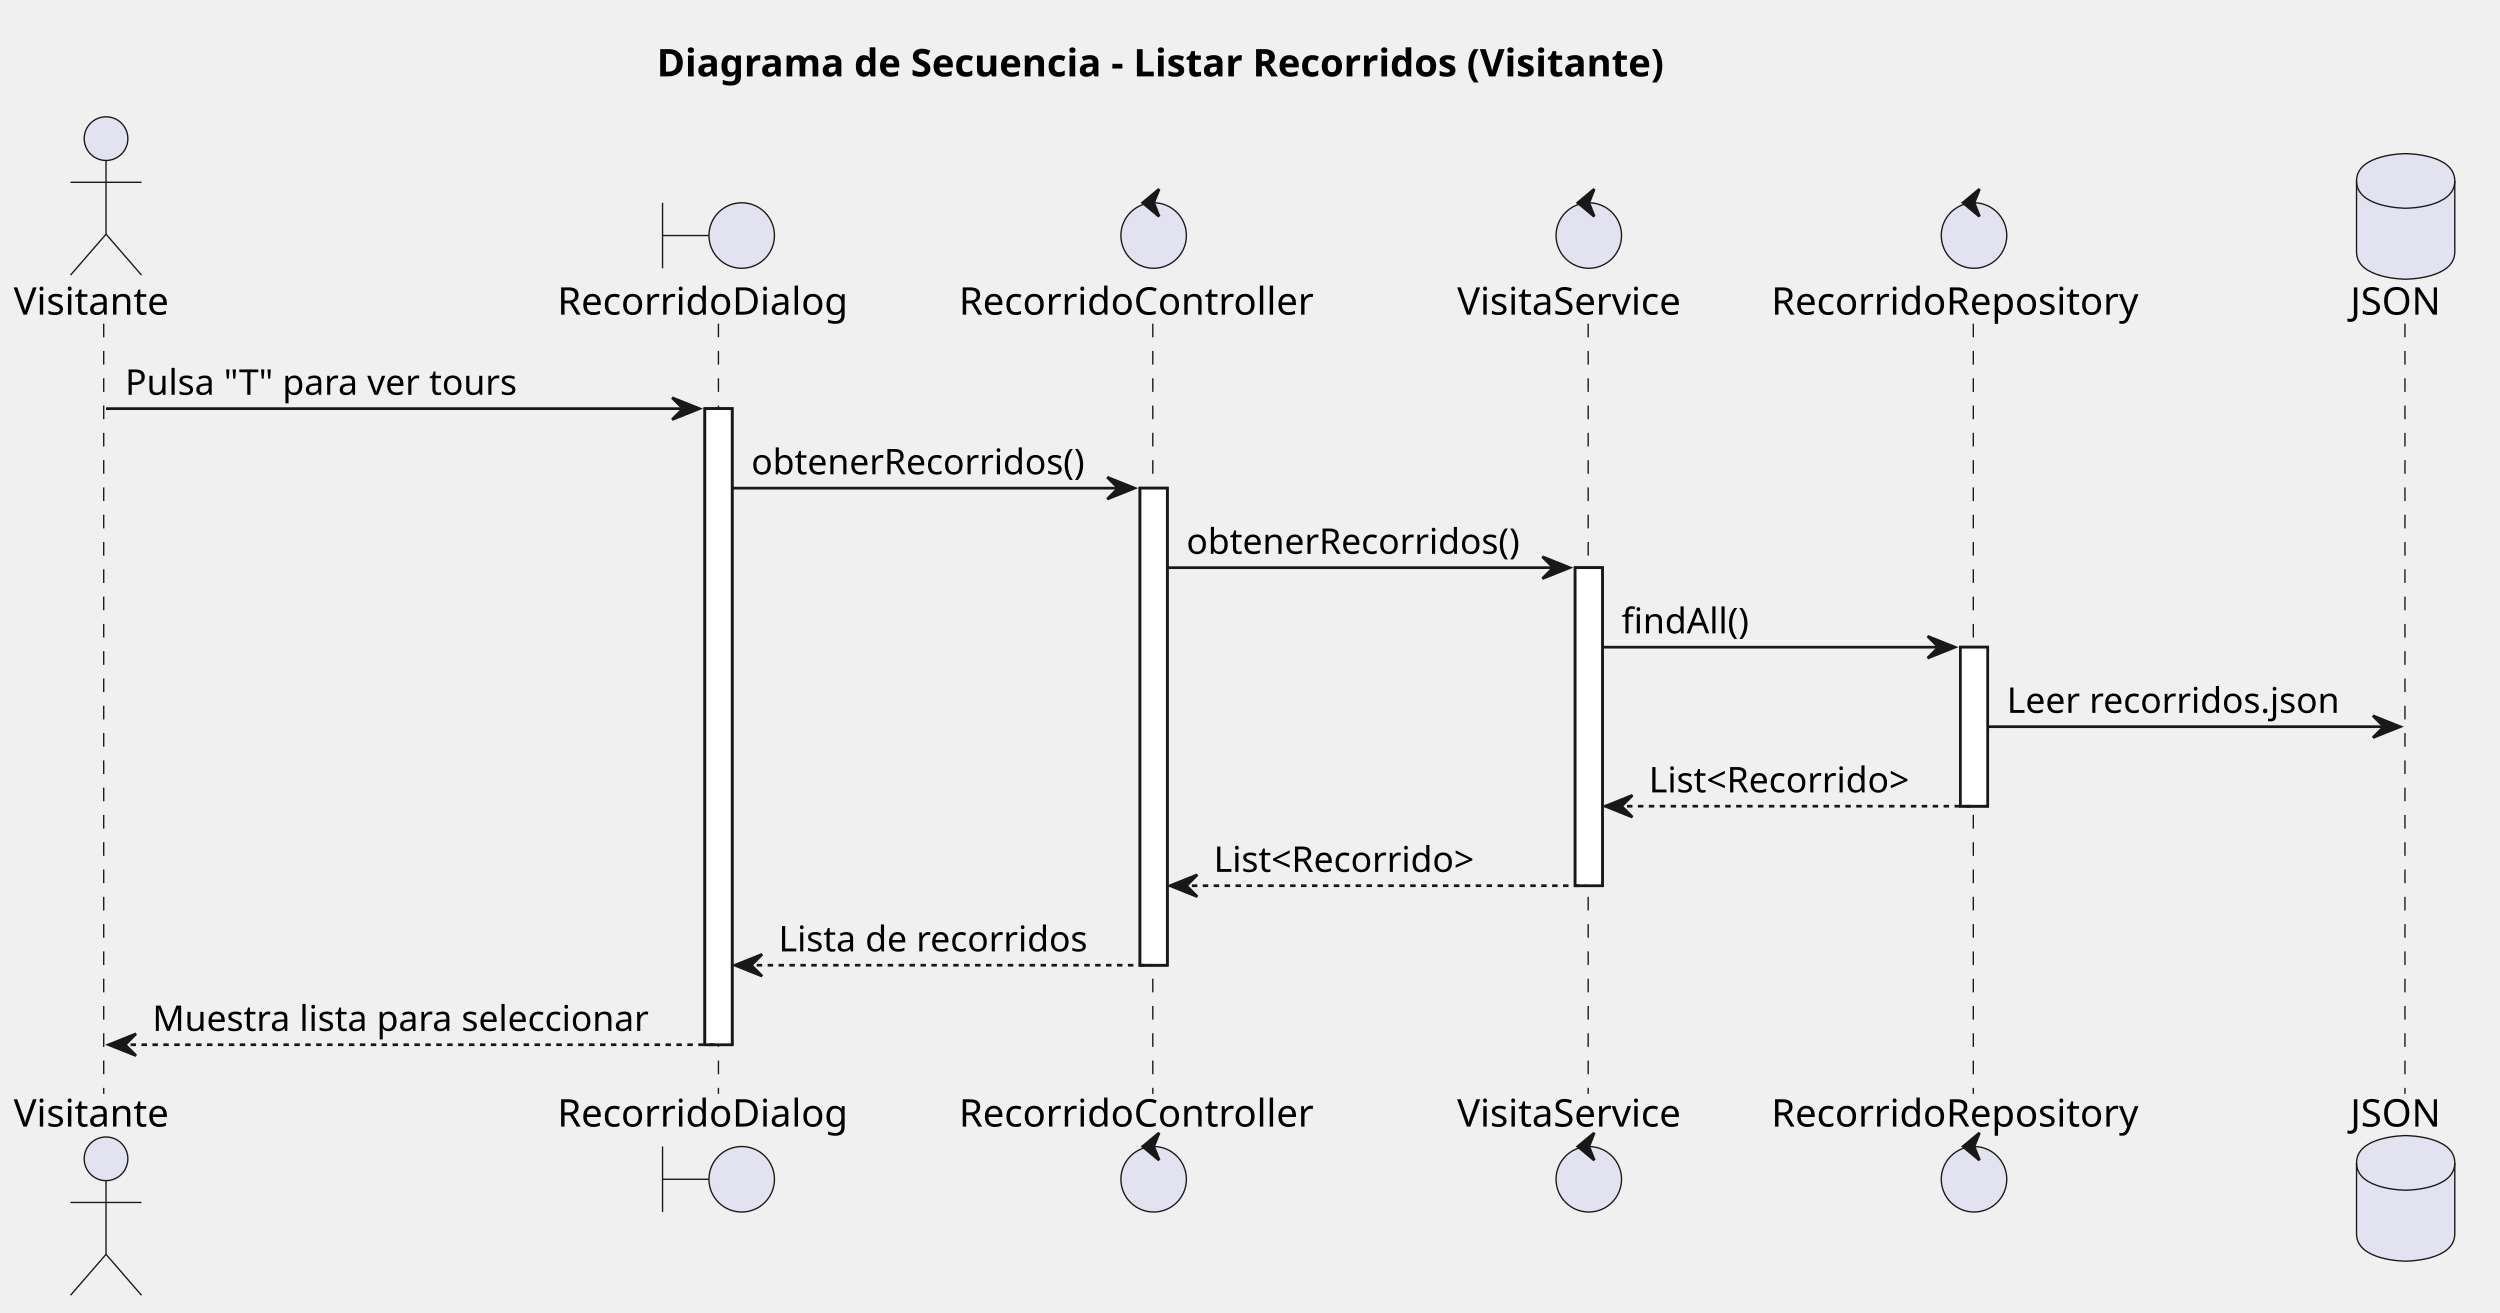
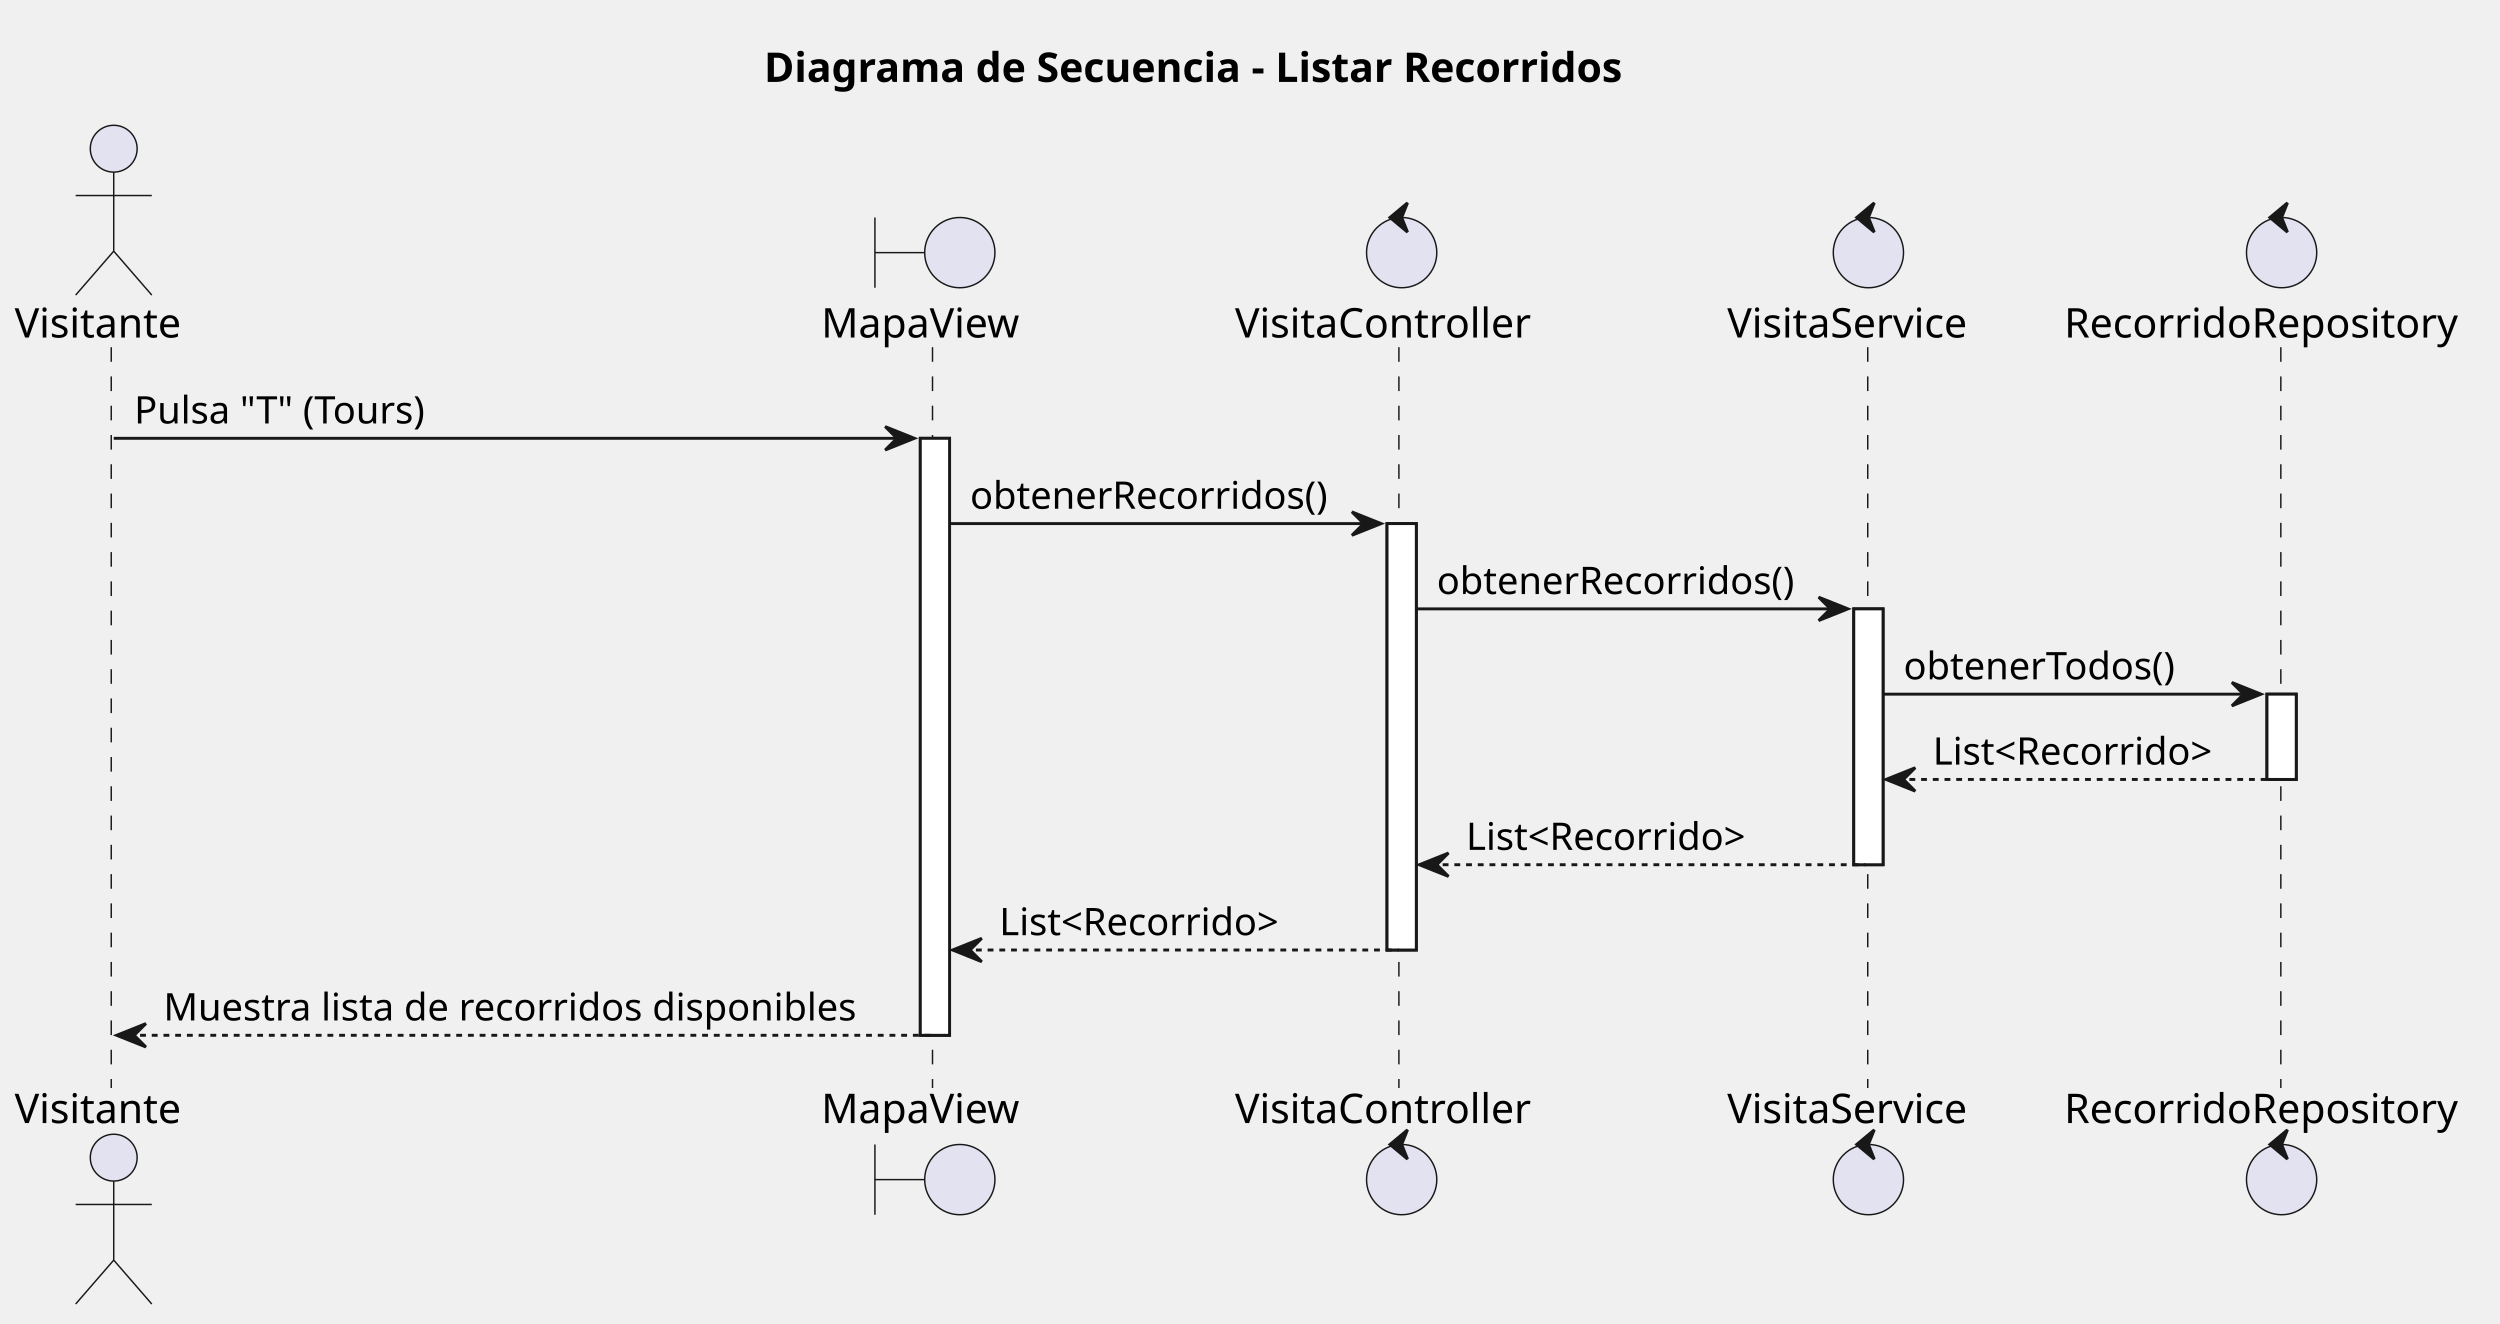
- <svg xmlns="http://www.w3.org/2000/svg" contentStyleType="text/css" data-diagram-type="SEQUENCE" height="481px" preserveAspectRatio="none" style="width:916px;height:481px;background:#FFFFFF;" version="1.1" viewBox="0 0 916 481" width="916px" zoomAndPan="magnify">
+ <svg xmlns="http://www.w3.org/2000/svg" contentStyleType="text/css" data-diagram-type="SEQUENCE" height="452px" preserveAspectRatio="none" style="width:854px;height:452px;background:#FFFFFF;" version="1.1" viewBox="0 0 854 452" width="854px" zoomAndPan="magnify">
  <defs />
  <g>
-     <text fill="#000000" font-family="sans-serif" font-size="14" font-weight="bold" lengthAdjust="spacing" textLength="424.423" x="240.632" y="27.995">Diagrama de Secuencia - Listar Recorridos (Visitante)</text>
+     <text fill="#000000" font-family="sans-serif" font-size="14" font-weight="bold" lengthAdjust="spacing" textLength="335.692" x="260.985" y="27.995">Diagrama de Secuencia - Listar Recorridos</text>
    <g>
-       <rect fill="#FFFFFF" height="233.062" style="stroke:#181818;stroke-width:1;" width="10" x="258.26" y="149.727" />
+       <rect fill="#FFFFFF" height="203.93" style="stroke:#181818;stroke-width:1;" width="10" x="314.373" y="149.727" />
    </g>
    <g>
-       <rect fill="#FFFFFF" height="174.797" style="stroke:#181818;stroke-width:1;" width="10" x="417.698" y="178.859" />
+       <rect fill="#FFFFFF" height="145.664" style="stroke:#181818;stroke-width:1;" width="10" x="473.811" y="178.859" />
    </g>
    <g>
-       <rect fill="#FFFFFF" height="116.531" style="stroke:#181818;stroke-width:1;" width="10" x="577.136" y="207.992" />
+       <rect fill="#FFFFFF" height="87.398" style="stroke:#181818;stroke-width:1;" width="10" x="633.249" y="207.992" />
    </g>
    <g>
-       <rect fill="#FFFFFF" height="58.266" style="stroke:#181818;stroke-width:1;" width="10" x="718.284" y="237.125" />
+       <rect fill="#FFFFFF" height="29.133" style="stroke:#181818;stroke-width:1;" width="10" x="774.398" y="237.125" />
    </g>
    <g>
-       <rect fill="#000000" fill-opacity="0" height="282.195" width="8" x="34.847" y="118.594" />
-       <line style="stroke:#181818;stroke-width:0.5;stroke-dasharray:5,5;" x1="38" x2="38" y1="118.594" y2="400.789" />
+       <rect fill="#000000" fill-opacity="0" height="253.062" width="8" x="34.847" y="118.594" />
+       <line style="stroke:#181818;stroke-width:0.5;stroke-dasharray:5,5;" x1="38" x2="38" y1="118.594" y2="371.656" />
    </g>
    <g>
-       <rect fill="#000000" fill-opacity="0" height="282.195" width="8" x="259.26" y="118.594" />
-       <line style="stroke:#181818;stroke-width:0.5;stroke-dasharray:5,5;" x1="263.236" x2="263.236" y1="118.594" y2="400.789" />
+       <rect fill="#000000" fill-opacity="0" height="253.062" width="8" x="315.373" y="118.594" />
+       <line style="stroke:#181818;stroke-width:0.5;stroke-dasharray:5,5;" x1="318.546" x2="318.546" y1="118.594" y2="371.656" />
    </g>
    <g>
-       <rect fill="#000000" fill-opacity="0" height="282.195" width="8" x="418.698" y="118.594" />
-       <line style="stroke:#181818;stroke-width:0.5;stroke-dasharray:5,5;" x1="422.383" x2="422.383" y1="118.594" y2="400.789" />
+       <rect fill="#000000" fill-opacity="0" height="253.062" width="8" x="474.811" y="118.594" />
+       <line style="stroke:#181818;stroke-width:0.5;stroke-dasharray:5,5;" x1="477.865" x2="477.865" y1="118.594" y2="371.656" />
    </g>
    <g>
-       <rect fill="#000000" fill-opacity="0" height="282.195" width="8" x="578.136" y="118.594" />
-       <line style="stroke:#181818;stroke-width:0.5;stroke-dasharray:5,5;" x1="581.906" x2="581.906" y1="118.594" y2="400.789" />
+       <rect fill="#000000" fill-opacity="0" height="253.062" width="8" x="634.249" y="118.594" />
+       <line style="stroke:#181818;stroke-width:0.5;stroke-dasharray:5,5;" x1="638.019" x2="638.019" y1="118.594" y2="371.656" />
    </g>
    <g>
-       <rect fill="#000000" fill-opacity="0" height="282.195" width="8" x="719.284" y="118.594" />
-       <line style="stroke:#181818;stroke-width:0.5;stroke-dasharray:5,5;" x1="723.019" x2="723.019" y1="118.594" y2="400.789" />
-     </g>
-     <g>
-       <rect fill="#000000" fill-opacity="0" height="282.195" width="8" x="877.434" y="118.594" />
-       <line style="stroke:#181818;stroke-width:0.5;stroke-dasharray:5,5;" x1="881.18" x2="881.18" y1="118.594" y2="400.789" />
+       <rect fill="#000000" fill-opacity="0" height="253.062" width="8" x="775.398" y="118.594" />
+       <line style="stroke:#181818;stroke-width:0.5;stroke-dasharray:5,5;" x1="779.133" x2="779.133" y1="118.594" y2="371.656" />
    </g>
    <g class="participant participant-head" data-participant="visitor">
      <text fill="#000000" font-family="sans-serif" font-size="14" lengthAdjust="spacing" textLength="61.694" x="5" y="115.292">Visitante</text>
      <ellipse cx="38.847" cy="50.797" fill="#E2E2F0" rx="8" ry="8" style="stroke:#181818;stroke-width:0.5;" />
      <path d="M38.847,58.797 L38.847,85.797 M25.847,66.797 L51.847,66.797 M38.847,85.797 L25.847,100.797 M38.847,85.797 L51.847,100.797" fill="none" style="stroke:#181818;stroke-width:0.5;" />
    </g>
    <g class="participant participant-tail" data-participant="visitor">
-       <text fill="#000000" font-family="sans-serif" font-size="14" lengthAdjust="spacing" textLength="61.694" x="5" y="412.784">Visitante</text>
-       <ellipse cx="38.847" cy="424.586" fill="#E2E2F0" rx="8" ry="8" style="stroke:#181818;stroke-width:0.5;" />
-       <path d="M38.847,432.586 L38.847,459.586 M25.847,440.586 L51.847,440.586 M38.847,459.586 L25.847,474.586 M38.847,459.586 L51.847,474.586" fill="none" style="stroke:#181818;stroke-width:0.5;" />
+       <text fill="#000000" font-family="sans-serif" font-size="14" lengthAdjust="spacing" textLength="61.694" x="5" y="383.651">Visitante</text>
+       <ellipse cx="38.847" cy="395.453" fill="#E2E2F0" rx="8" ry="8" style="stroke:#181818;stroke-width:0.5;" />
+       <path d="M38.847,403.453 L38.847,430.453 M25.847,411.453 L51.847,411.453 M38.847,430.453 L25.847,445.453 M38.847,430.453 L51.847,445.453" fill="none" style="stroke:#181818;stroke-width:0.5;" />
    </g>
    <g class="participant participant-head" data-participant="view">
-       <text fill="#000000" font-family="sans-serif" font-size="14" lengthAdjust="spacing" textLength="112.048" x="204.236" y="115.292">RecorridoDialog</text>
-       <path d="M242.76,74.297 L242.76,98.297 M242.76,86.297 L259.76,86.297" fill="none" style="stroke:#181818;stroke-width:0.5;" />
-       <ellipse cx="271.76" cy="86.297" fill="#E2E2F0" rx="12" ry="12" style="stroke:#181818;stroke-width:0.5;" />
+       <text fill="#000000" font-family="sans-serif" font-size="14" lengthAdjust="spacing" textLength="71.654" x="280.546" y="115.292">MapaView</text>
+       <path d="M298.873,74.297 L298.873,98.297 M298.873,86.297 L315.873,86.297" fill="none" style="stroke:#181818;stroke-width:0.5;" />
+       <ellipse cx="327.873" cy="86.297" fill="#E2E2F0" rx="12" ry="12" style="stroke:#181818;stroke-width:0.5;" />
    </g>
    <g class="participant participant-tail" data-participant="view">
-       <text fill="#000000" font-family="sans-serif" font-size="14" lengthAdjust="spacing" textLength="112.048" x="204.236" y="412.784">RecorridoDialog</text>
-       <path d="M242.76,420.086 L242.76,444.086 M242.76,432.086 L259.76,432.086" fill="none" style="stroke:#181818;stroke-width:0.5;" />
-       <ellipse cx="271.76" cy="432.086" fill="#E2E2F0" rx="12" ry="12" style="stroke:#181818;stroke-width:0.5;" />
+       <text fill="#000000" font-family="sans-serif" font-size="14" lengthAdjust="spacing" textLength="71.654" x="280.546" y="383.651">MapaView</text>
+       <path d="M298.873,390.953 L298.873,414.953 M298.873,402.953 L315.873,402.953" fill="none" style="stroke:#181818;stroke-width:0.5;" />
+       <ellipse cx="327.873" cy="402.953" fill="#E2E2F0" rx="12" ry="12" style="stroke:#181818;stroke-width:0.5;" />
    </g>
    <g class="participant participant-head" data-participant="controller">
-       <text fill="#000000" font-family="sans-serif" font-size="14" lengthAdjust="spacing" textLength="136.63" x="351.383" y="115.292">RecorridoController</text>
-       <ellipse cx="422.698" cy="86.297" fill="#E2E2F0" rx="12" ry="12" style="stroke:#181818;stroke-width:0.5;" />
-       <polygon fill="#181818" points="418.698,74.297,424.698,69.297,422.698,74.297,424.698,79.297,418.698,74.297" style="stroke:#181818;stroke-width:1;" />
+       <text fill="#000000" font-family="sans-serif" font-size="14" lengthAdjust="spacing" textLength="107.892" x="421.865" y="115.292">VisitaController</text>
+       <ellipse cx="478.811" cy="86.297" fill="#E2E2F0" rx="12" ry="12" style="stroke:#181818;stroke-width:0.5;" />
+       <polygon fill="#181818" points="474.811,74.297,480.811,69.297,478.811,74.297,480.811,79.297,474.811,74.297" style="stroke:#181818;stroke-width:1;" />
    </g>
    <g class="participant participant-tail" data-participant="controller">
-       <text fill="#000000" font-family="sans-serif" font-size="14" lengthAdjust="spacing" textLength="136.63" x="351.383" y="412.784">RecorridoController</text>
-       <ellipse cx="422.698" cy="432.086" fill="#E2E2F0" rx="12" ry="12" style="stroke:#181818;stroke-width:0.5;" />
-       <polygon fill="#181818" points="418.698,420.086,424.698,415.086,422.698,420.086,424.698,425.086,418.698,420.086" style="stroke:#181818;stroke-width:1;" />
+       <text fill="#000000" font-family="sans-serif" font-size="14" lengthAdjust="spacing" textLength="107.892" x="421.865" y="383.651">VisitaController</text>
+       <ellipse cx="478.811" cy="402.953" fill="#E2E2F0" rx="12" ry="12" style="stroke:#181818;stroke-width:0.5;" />
+       <polygon fill="#181818" points="474.811,390.953,480.811,385.953,478.811,390.953,480.811,395.953,474.811,390.953" style="stroke:#181818;stroke-width:1;" />
    </g>
    <g class="participant participant-head" data-participant="service">
-       <text fill="#000000" font-family="sans-serif" font-size="14" lengthAdjust="spacing" textLength="90.46" x="533.906" y="115.292">VisitaService</text>
-       <ellipse cx="582.136" cy="86.297" fill="#E2E2F0" rx="12" ry="12" style="stroke:#181818;stroke-width:0.5;" />
-       <polygon fill="#181818" points="578.136,74.297,584.136,69.297,582.136,74.297,584.136,79.297,578.136,74.297" style="stroke:#181818;stroke-width:1;" />
+       <text fill="#000000" font-family="sans-serif" font-size="14" lengthAdjust="spacing" textLength="90.46" x="590.019" y="115.292">VisitaService</text>
+       <ellipse cx="638.249" cy="86.297" fill="#E2E2F0" rx="12" ry="12" style="stroke:#181818;stroke-width:0.5;" />
+       <polygon fill="#181818" points="634.249,74.297,640.249,69.297,638.249,74.297,640.249,79.297,634.249,74.297" style="stroke:#181818;stroke-width:1;" />
    </g>
    <g class="participant participant-tail" data-participant="service">
-       <text fill="#000000" font-family="sans-serif" font-size="14" lengthAdjust="spacing" textLength="90.46" x="533.906" y="412.784">VisitaService</text>
-       <ellipse cx="582.136" cy="432.086" fill="#E2E2F0" rx="12" ry="12" style="stroke:#181818;stroke-width:0.5;" />
-       <polygon fill="#181818" points="578.136,420.086,584.136,415.086,582.136,420.086,584.136,425.086,578.136,420.086" style="stroke:#181818;stroke-width:1;" />
+       <text fill="#000000" font-family="sans-serif" font-size="14" lengthAdjust="spacing" textLength="90.46" x="590.019" y="383.651">VisitaService</text>
+       <ellipse cx="638.249" cy="402.953" fill="#E2E2F0" rx="12" ry="12" style="stroke:#181818;stroke-width:0.5;" />
+       <polygon fill="#181818" points="634.249,390.953,640.249,385.953,638.249,390.953,640.249,395.953,634.249,390.953" style="stroke:#181818;stroke-width:1;" />
    </g>
    <g class="participant participant-head" data-participant="repository">
-       <text fill="#000000" font-family="sans-serif" font-size="14" lengthAdjust="spacing" textLength="142.529" x="649.019" y="115.292">RecorridoRepository</text>
-       <ellipse cx="723.284" cy="86.297" fill="#E2E2F0" rx="12" ry="12" style="stroke:#181818;stroke-width:0.5;" />
-       <polygon fill="#181818" points="719.284,74.297,725.284,69.297,723.284,74.297,725.284,79.297,719.284,74.297" style="stroke:#181818;stroke-width:1;" />
+       <text fill="#000000" font-family="sans-serif" font-size="14" lengthAdjust="spacing" textLength="142.529" x="705.133" y="115.292">RecorridoRepository</text>
+       <ellipse cx="779.398" cy="86.297" fill="#E2E2F0" rx="12" ry="12" style="stroke:#181818;stroke-width:0.5;" />
+       <polygon fill="#181818" points="775.398,74.297,781.398,69.297,779.398,74.297,781.398,79.297,775.398,74.297" style="stroke:#181818;stroke-width:1;" />
    </g>
    <g class="participant participant-tail" data-participant="repository">
-       <text fill="#000000" font-family="sans-serif" font-size="14" lengthAdjust="spacing" textLength="142.529" x="649.019" y="412.784">RecorridoRepository</text>
-       <ellipse cx="723.284" cy="432.086" fill="#E2E2F0" rx="12" ry="12" style="stroke:#181818;stroke-width:0.5;" />
-       <polygon fill="#181818" points="719.284,420.086,725.284,415.086,723.284,420.086,725.284,425.086,719.284,420.086" style="stroke:#181818;stroke-width:1;" />
-     </g>
-     <g class="participant participant-head" data-participant="db">
-       <text fill="#000000" font-family="sans-serif" font-size="14" lengthAdjust="spacing" textLength="34.508" x="861.18" y="115.292">JSON</text>
-       <path d="M863.434,66.297 C863.434,56.297 881.434,56.297 881.434,56.297 C881.434,56.297 899.434,56.297 899.434,66.297 L899.434,92.297 C899.434,102.297 881.434,102.297 881.434,102.297 C881.434,102.297 863.434,102.297 863.434,92.297 L863.434,66.297" fill="#E2E2F0" style="stroke:#181818;stroke-width:0.5;" />
-       <path d="M863.434,66.297 C863.434,76.297 881.434,76.297 881.434,76.297 C881.434,76.297 899.434,76.297 899.434,66.297" fill="none" style="stroke:#181818;stroke-width:0.5;" />
-     </g>
-     <g class="participant participant-tail" data-participant="db">
-       <text fill="#000000" font-family="sans-serif" font-size="14" lengthAdjust="spacing" textLength="34.508" x="861.18" y="412.784">JSON</text>
-       <path d="M863.434,426.086 C863.434,416.086 881.434,416.086 881.434,416.086 C881.434,416.086 899.434,416.086 899.434,426.086 L899.434,452.086 C899.434,462.086 881.434,462.086 881.434,462.086 C881.434,462.086 863.434,462.086 863.434,452.086 L863.434,426.086" fill="#E2E2F0" style="stroke:#181818;stroke-width:0.5;" />
-       <path d="M863.434,426.086 C863.434,436.086 881.434,436.086 881.434,436.086 C881.434,436.086 899.434,436.086 899.434,426.086" fill="none" style="stroke:#181818;stroke-width:0.5;" />
+       <text fill="#000000" font-family="sans-serif" font-size="14" lengthAdjust="spacing" textLength="142.529" x="705.133" y="383.651">RecorridoRepository</text>
+       <ellipse cx="779.398" cy="402.953" fill="#E2E2F0" rx="12" ry="12" style="stroke:#181818;stroke-width:0.5;" />
+       <polygon fill="#181818" points="775.398,390.953,781.398,385.953,779.398,390.953,781.398,395.953,775.398,390.953" style="stroke:#181818;stroke-width:1;" />
    </g>
    <g>
-       <rect fill="#FFFFFF" height="233.062" style="stroke:#181818;stroke-width:1;" width="10" x="258.26" y="149.727" />
+       <rect fill="#FFFFFF" height="203.93" style="stroke:#181818;stroke-width:1;" width="10" x="314.373" y="149.727" />
    </g>
    <g>
-       <rect fill="#FFFFFF" height="174.797" style="stroke:#181818;stroke-width:1;" width="10" x="417.698" y="178.859" />
+       <rect fill="#FFFFFF" height="145.664" style="stroke:#181818;stroke-width:1;" width="10" x="473.811" y="178.859" />
    </g>
    <g>
-       <rect fill="#FFFFFF" height="116.531" style="stroke:#181818;stroke-width:1;" width="10" x="577.136" y="207.992" />
+       <rect fill="#FFFFFF" height="87.398" style="stroke:#181818;stroke-width:1;" width="10" x="633.249" y="207.992" />
    </g>
    <g>
-       <rect fill="#FFFFFF" height="58.266" style="stroke:#181818;stroke-width:1;" width="10" x="718.284" y="237.125" />
+       <rect fill="#FFFFFF" height="29.133" style="stroke:#181818;stroke-width:1;" width="10" x="774.398" y="237.125" />
    </g>
    <g class="message" data-participant-1="visitor" data-participant-2="view">
-       <polygon fill="#181818" points="246.26,145.727,256.26,149.727,246.26,153.727,250.26,149.727" style="stroke:#181818;stroke-width:1;" />
-       <line style="stroke:#181818;stroke-width:1;" x1="38.847" x2="252.26" y1="149.727" y2="149.727" />
-       <text fill="#000000" font-family="sans-serif" font-size="13" lengthAdjust="spacing" textLength="154.832" x="45.847" y="144.661">Pulsa "T" para ver tours</text>
+       <polygon fill="#181818" points="302.373,145.727,312.373,149.727,302.373,153.727,306.373,149.727" style="stroke:#181818;stroke-width:1;" />
+       <line style="stroke:#181818;stroke-width:1;" x1="38.847" x2="308.373" y1="149.727" y2="149.727" />
+       <text fill="#000000" font-family="sans-serif" font-size="13" lengthAdjust="spacing" textLength="108.989" x="45.847" y="144.661">Pulsa "T" (Tours)</text>
    </g>
    <g class="message" data-participant-1="view" data-participant-2="controller">
-       <polygon fill="#181818" points="405.698,174.859,415.698,178.859,405.698,182.859,409.698,178.859" style="stroke:#181818;stroke-width:1;" />
-       <line style="stroke:#181818;stroke-width:1;" x1="268.26" x2="411.698" y1="178.859" y2="178.859" />
-       <text fill="#000000" font-family="sans-serif" font-size="13" lengthAdjust="spacing" textLength="130.438" x="275.26" y="173.793">obtenerRecorridos()</text>
+       <polygon fill="#181818" points="461.811,174.859,471.811,178.859,461.811,182.859,465.811,178.859" style="stroke:#181818;stroke-width:1;" />
+       <line style="stroke:#181818;stroke-width:1;" x1="324.373" x2="467.811" y1="178.859" y2="178.859" />
+       <text fill="#000000" font-family="sans-serif" font-size="13" lengthAdjust="spacing" textLength="130.438" x="331.373" y="173.793">obtenerRecorridos()</text>
    </g>
    <g class="message" data-participant-1="controller" data-participant-2="service">
-       <polygon fill="#181818" points="565.136,203.992,575.136,207.992,565.136,211.992,569.136,207.992" style="stroke:#181818;stroke-width:1;" />
-       <line style="stroke:#181818;stroke-width:1;" x1="427.698" x2="571.136" y1="207.992" y2="207.992" />
-       <text fill="#000000" font-family="sans-serif" font-size="13" lengthAdjust="spacing" textLength="130.438" x="434.698" y="202.926">obtenerRecorridos()</text>
+       <polygon fill="#181818" points="621.249,203.992,631.249,207.992,621.249,211.992,625.249,207.992" style="stroke:#181818;stroke-width:1;" />
+       <line style="stroke:#181818;stroke-width:1;" x1="483.811" x2="627.249" y1="207.992" y2="207.992" />
+       <text fill="#000000" font-family="sans-serif" font-size="13" lengthAdjust="spacing" textLength="130.438" x="490.811" y="202.926">obtenerRecorridos()</text>
    </g>
    <g class="message" data-participant-1="service" data-participant-2="repository">
-       <polygon fill="#181818" points="706.284,233.125,716.284,237.125,706.284,241.125,710.284,237.125" style="stroke:#181818;stroke-width:1;" />
-       <line style="stroke:#181818;stroke-width:1;" x1="587.136" x2="712.284" y1="237.125" y2="237.125" />
-       <text fill="#000000" font-family="sans-serif" font-size="13" lengthAdjust="spacing" textLength="50.94" x="594.136" y="232.059">findAll()</text>
-     </g>
-     <g class="message" data-participant-1="repository" data-participant-2="db">
-       <polygon fill="#181818" points="869.434,262.258,879.434,266.258,869.434,270.258,873.434,266.258" style="stroke:#181818;stroke-width:1;" />
-       <line style="stroke:#181818;stroke-width:1;" x1="728.284" x2="875.434" y1="266.258" y2="266.258" />
-       <text fill="#000000" font-family="sans-serif" font-size="13" lengthAdjust="spacing" textLength="129.149" x="735.284" y="261.192">Leer recorridos.json</text>
+       <polygon fill="#181818" points="762.398,233.125,772.398,237.125,762.398,241.125,766.398,237.125" style="stroke:#181818;stroke-width:1;" />
+       <line style="stroke:#181818;stroke-width:1;" x1="643.249" x2="768.398" y1="237.125" y2="237.125" />
+       <text fill="#000000" font-family="sans-serif" font-size="13" lengthAdjust="spacing" textLength="99.899" x="650.249" y="232.059">obtenerTodos()</text>
    </g>
    <g class="message" data-participant-1="repository" data-participant-2="service">
-       <polygon fill="#181818" points="598.136,291.391,588.136,295.391,598.136,299.391,594.136,295.391" style="stroke:#181818;stroke-width:1;" />
-       <line style="stroke:#181818;stroke-width:1;stroke-dasharray:2,2;" x1="592.136" x2="722.284" y1="295.391" y2="295.391" />
-       <text fill="#000000" font-family="sans-serif" font-size="13" lengthAdjust="spacing" textLength="107.148" x="604.136" y="290.325">List&lt;Recorrido&gt;</text>
+       <polygon fill="#181818" points="654.249,262.258,644.249,266.258,654.249,270.258,650.249,266.258" style="stroke:#181818;stroke-width:1;" />
+       <line style="stroke:#181818;stroke-width:1;stroke-dasharray:2,2;" x1="648.249" x2="778.398" y1="266.258" y2="266.258" />
+       <text fill="#000000" font-family="sans-serif" font-size="13" lengthAdjust="spacing" textLength="107.148" x="660.249" y="261.192">List&lt;Recorrido&gt;</text>
    </g>
    <g class="message" data-participant-1="service" data-participant-2="controller">
-       <polygon fill="#181818" points="438.698,320.523,428.698,324.523,438.698,328.523,434.698,324.523" style="stroke:#181818;stroke-width:1;" />
-       <line style="stroke:#181818;stroke-width:1;stroke-dasharray:2,2;" x1="432.698" x2="581.136" y1="324.523" y2="324.523" />
-       <text fill="#000000" font-family="sans-serif" font-size="13" lengthAdjust="spacing" textLength="107.148" x="444.698" y="319.457">List&lt;Recorrido&gt;</text>
+       <polygon fill="#181818" points="494.811,291.391,484.811,295.391,494.811,299.391,490.811,295.391" style="stroke:#181818;stroke-width:1;" />
+       <line style="stroke:#181818;stroke-width:1;stroke-dasharray:2,2;" x1="488.811" x2="637.249" y1="295.391" y2="295.391" />
+       <text fill="#000000" font-family="sans-serif" font-size="13" lengthAdjust="spacing" textLength="107.148" x="500.811" y="290.325">List&lt;Recorrido&gt;</text>
    </g>
    <g class="message" data-participant-1="controller" data-participant-2="view">
-       <polygon fill="#181818" points="279.26,349.656,269.26,353.656,279.26,357.656,275.26,353.656" style="stroke:#181818;stroke-width:1;" />
-       <line style="stroke:#181818;stroke-width:1;stroke-dasharray:2,2;" x1="273.26" x2="421.698" y1="353.656" y2="353.656" />
-       <text fill="#000000" font-family="sans-serif" font-size="13" lengthAdjust="spacing" textLength="120.929" x="285.26" y="348.59">Lista de recorridos</text>
+       <polygon fill="#181818" points="335.373,320.523,325.373,324.523,335.373,328.523,331.373,324.523" style="stroke:#181818;stroke-width:1;" />
+       <line style="stroke:#181818;stroke-width:1;stroke-dasharray:2,2;" x1="329.373" x2="477.811" y1="324.523" y2="324.523" />
+       <text fill="#000000" font-family="sans-serif" font-size="13" lengthAdjust="spacing" textLength="107.148" x="341.373" y="319.457">List&lt;Recorrido&gt;</text>
    </g>
    <g class="message" data-participant-1="view" data-participant-2="visitor">
-       <polygon fill="#181818" points="49.847,378.789,39.847,382.789,49.847,386.789,45.847,382.789" style="stroke:#181818;stroke-width:1;" />
-       <line style="stroke:#181818;stroke-width:1;stroke-dasharray:2,2;" x1="43.847" x2="262.26" y1="382.789" y2="382.789" />
-       <text fill="#000000" font-family="sans-serif" font-size="13" lengthAdjust="spacing" textLength="195.413" x="55.847" y="377.723">Muestra lista para seleccionar</text>
+       <polygon fill="#181818" points="49.847,349.656,39.847,353.656,49.847,357.656,45.847,353.656" style="stroke:#181818;stroke-width:1;" />
+       <line style="stroke:#181818;stroke-width:1;stroke-dasharray:2,2;" x1="43.847" x2="318.373" y1="353.656" y2="353.656" />
+       <text fill="#000000" font-family="sans-serif" font-size="13" lengthAdjust="spacing" textLength="251.526" x="55.847" y="348.59">Muestra lista de recorridos disponibles</text>
    </g>
  </g>
</svg>
